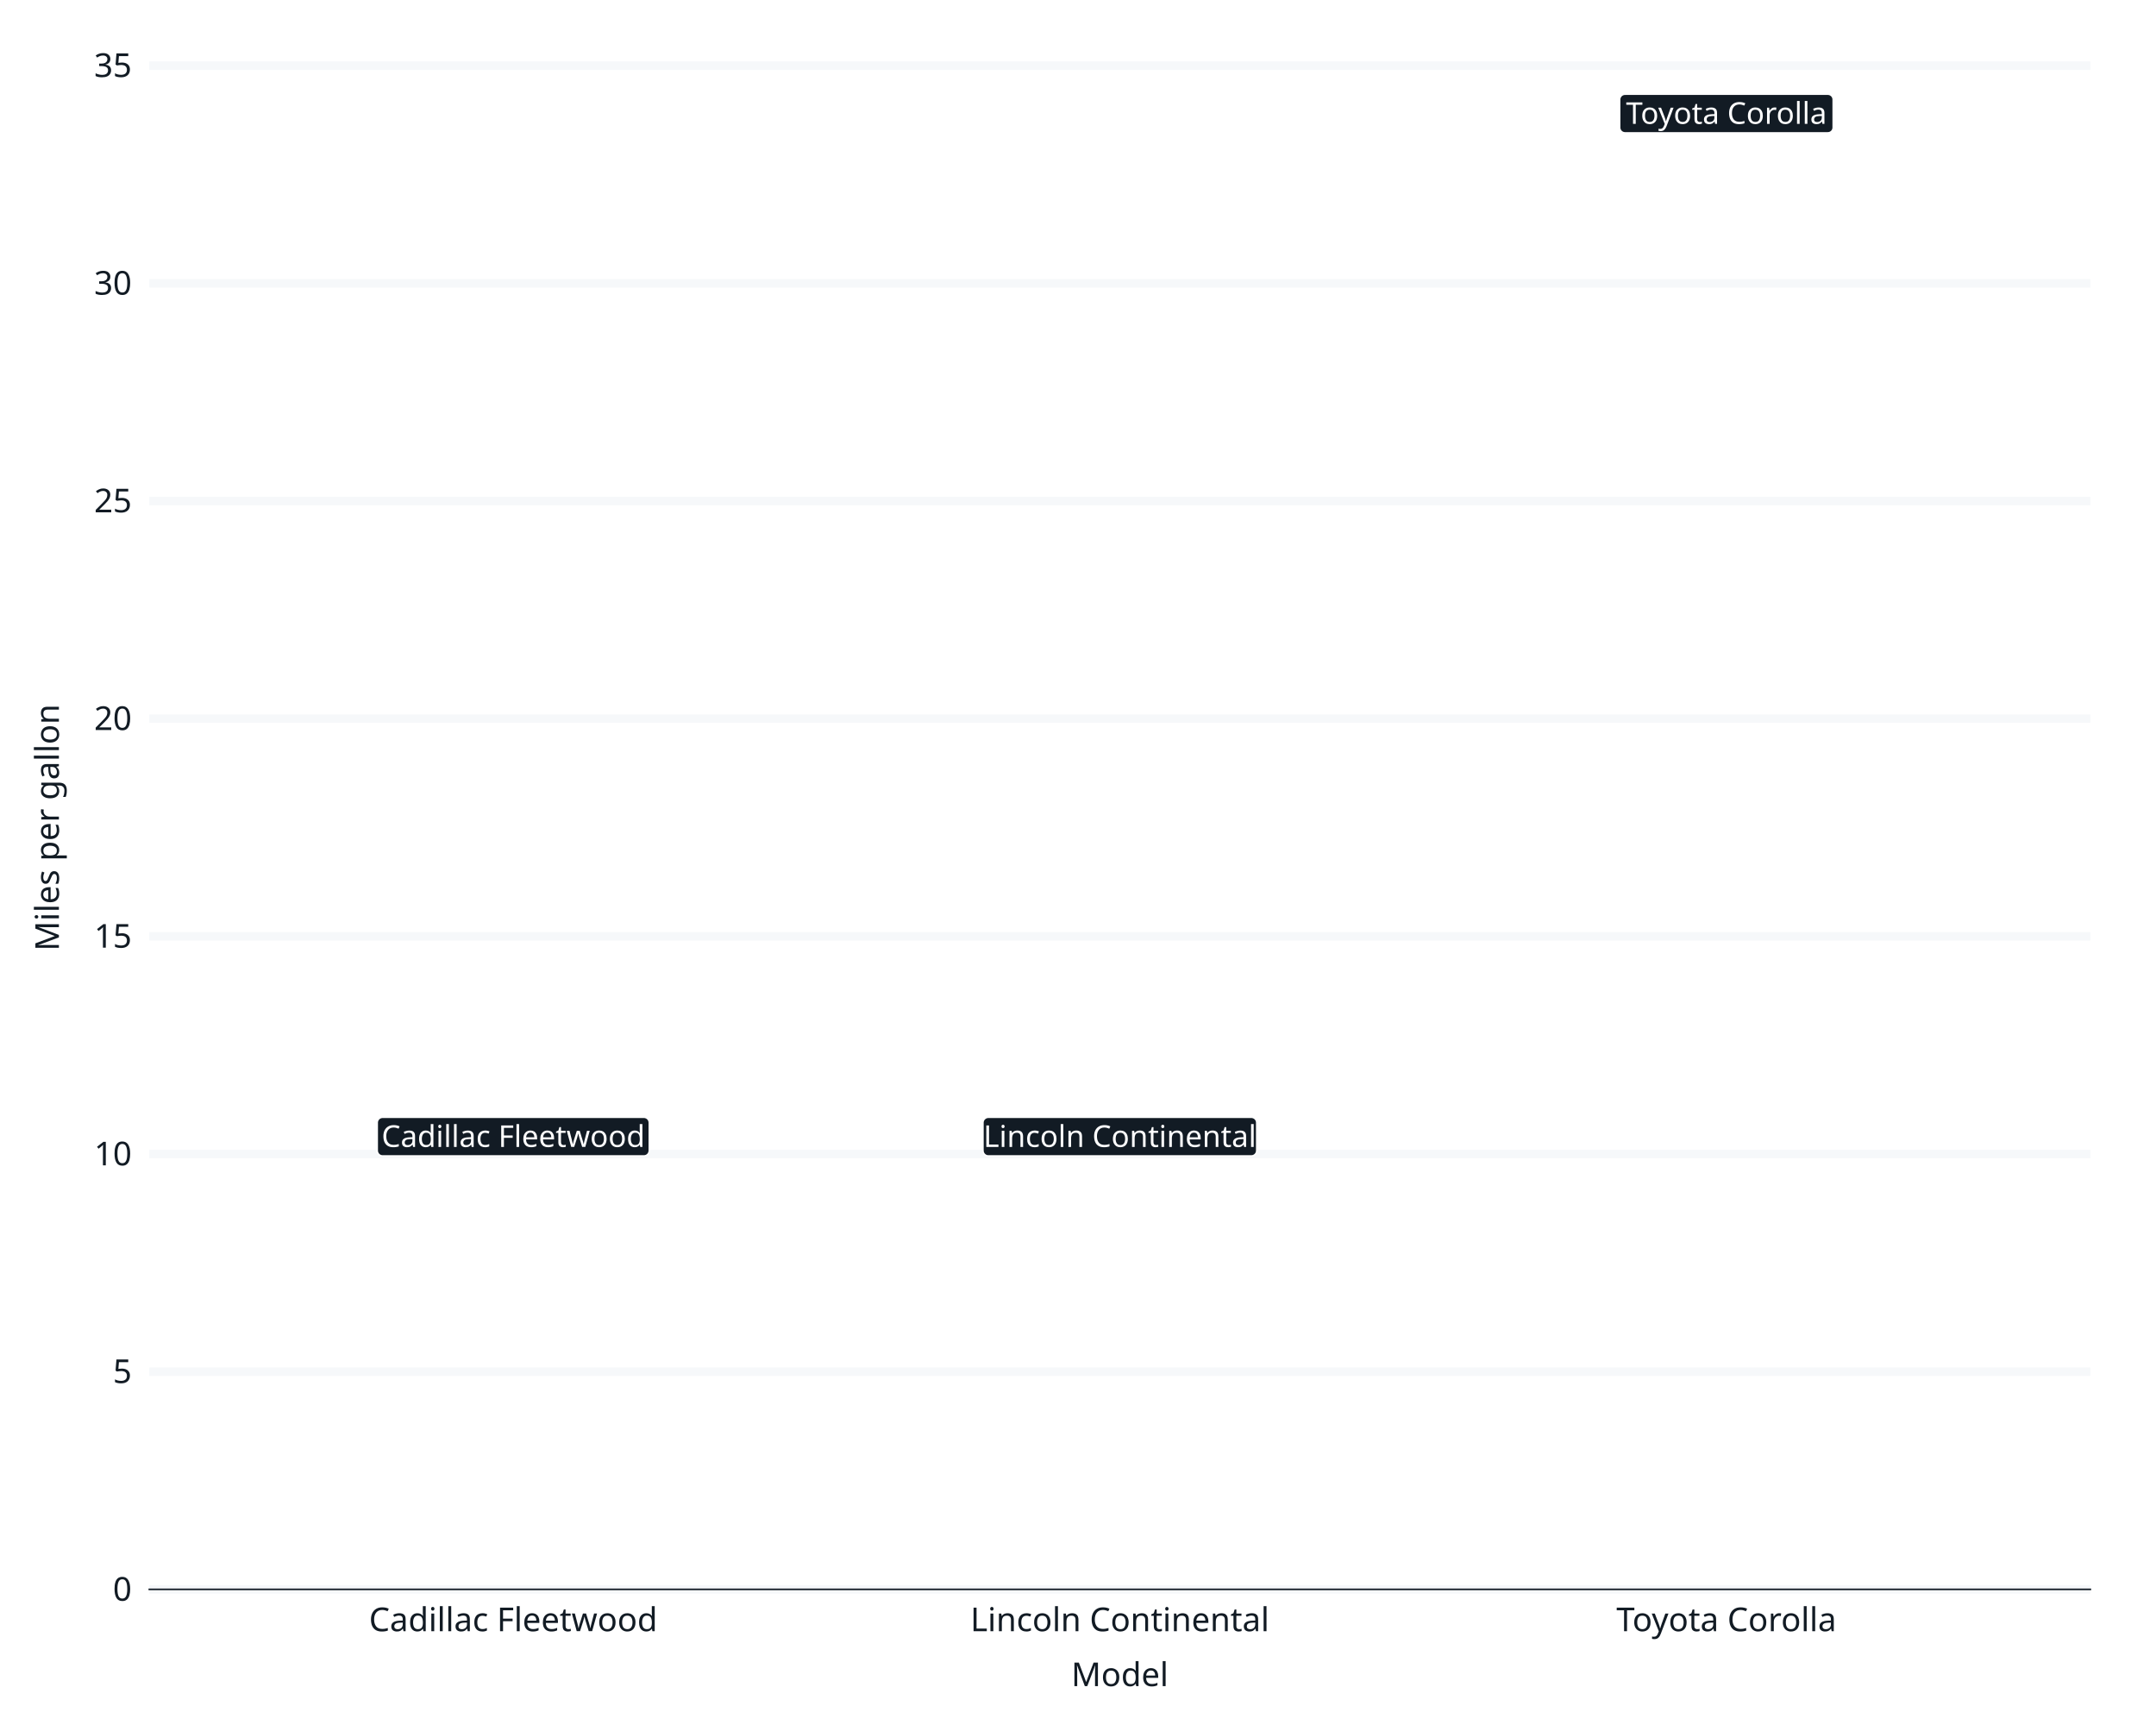
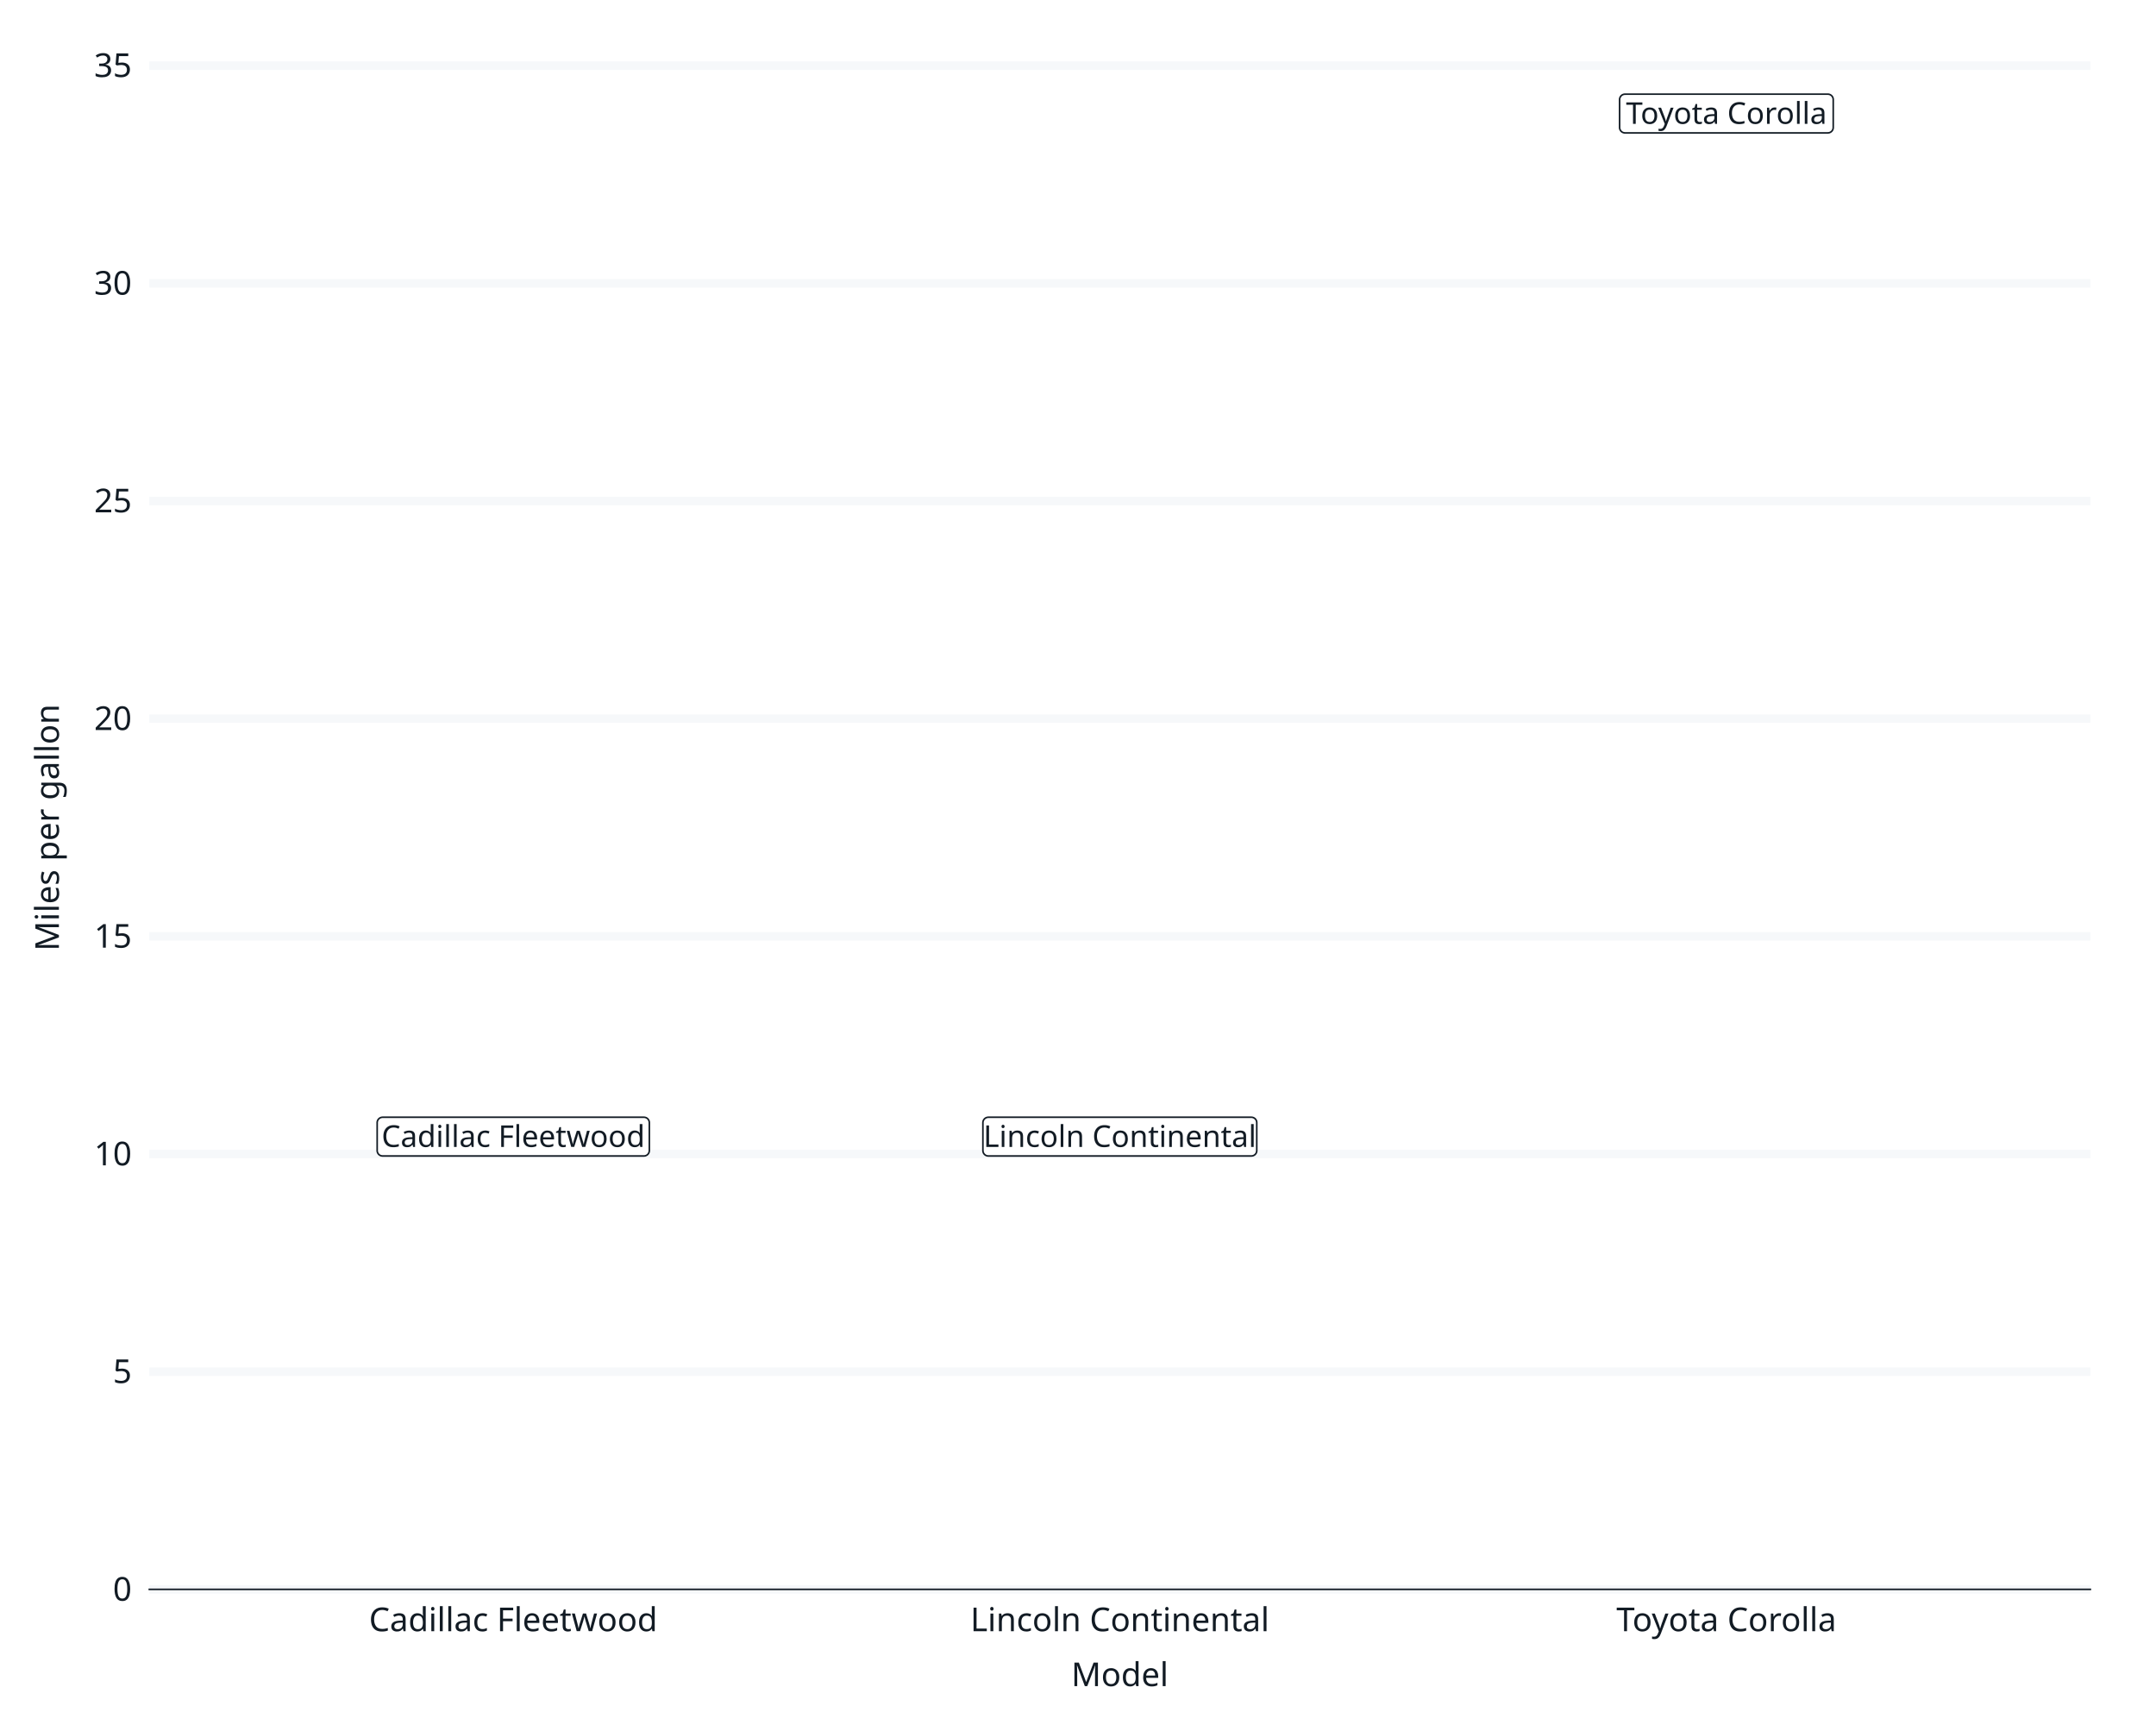
<svg xmlns="http://www.w3.org/2000/svg" class="svglite" data-engine-version="2.0" width="720.00pt" height="576.00pt" viewBox="0 0 720.00 576.00">
  <defs>
    <style type="text/css">
    .svglite line, .svglite polyline, .svglite polygon, .svglite path, .svglite rect, .svglite circle {
      fill: none;
      stroke: #000000;
      stroke-linecap: round;
      stroke-linejoin: round;
      stroke-miterlimit: 10.00;
    }
  </style>
  </defs>
  <rect width="100%" height="100%" style="stroke: none; fill: #FFFFFF;" />
  <defs>
    <clipPath id="cpMC4wMHw3MjAuMDB8MC4wMHw1NzYuMDA=">
      <rect x="0.00" y="0.00" width="720.00" height="576.00" />
    </clipPath>
  </defs>
  <g clip-path="url(#cpMC4wMHw3MjAuMDB8MC4wMHw1NzYuMDA=)">
    <rect x="0.00" y="0.00" width="720.00" height="576.00" style="stroke-width: 1.07; stroke: #FFFFFF; fill: #FFFFFF;" />
    <rect x="49.86" y="21.92" width="648.22" height="508.80" style="stroke-width: 1.07; stroke: #FFFFFF; fill: #FFFFFF;" />
    <polyline points="49.86,530.71 698.08,530.71 " style="stroke-width: 2.84; stroke: #F6F8FA; stroke-linecap: butt;" />
    <polyline points="49.86,458.03 698.08,458.03 " style="stroke-width: 2.84; stroke: #F6F8FA; stroke-linecap: butt;" />
    <polyline points="49.86,385.34 698.08,385.34 " style="stroke-width: 2.84; stroke: #F6F8FA; stroke-linecap: butt;" />
    <polyline points="49.86,312.66 698.08,312.66 " style="stroke-width: 2.84; stroke: #F6F8FA; stroke-linecap: butt;" />
    <polyline points="49.86,239.97 698.08,239.97 " style="stroke-width: 2.84; stroke: #F6F8FA; stroke-linecap: butt;" />
    <polyline points="49.86,167.29 698.08,167.29 " style="stroke-width: 2.84; stroke: #F6F8FA; stroke-linecap: butt;" />
    <polyline points="49.86,94.60 698.08,94.60 " style="stroke-width: 2.84; stroke: #F6F8FA; stroke-linecap: butt;" />
    <polyline points="49.86,21.92 698.08,21.92 " style="stroke-width: 2.84; stroke: #F6F8FA; stroke-linecap: butt;" />
    <polyline points="171.40,530.71 171.40,21.92 " style="stroke-width: 2.84; stroke: none; stroke-linecap: butt;" />
    <polyline points="373.97,530.71 373.97,21.92 " style="stroke-width: 2.84; stroke: none; stroke-linecap: butt;" />
    <polyline points="576.54,530.71 576.54,21.92 " style="stroke-width: 2.84; stroke: none; stroke-linecap: butt;" />
-     <polygon points="127.77,386.00 215.04,386.00 214.97,386.00 215.26,385.98 215.54,385.93 215.81,385.82 216.07,385.68 216.29,385.49 216.48,385.28 216.64,385.03 216.75,384.76 216.82,384.48 216.85,384.19 216.85,384.19 216.85,374.87 216.85,374.87 216.82,374.58 216.75,374.29 216.64,374.03 216.48,373.78 216.29,373.56 216.07,373.38 215.81,373.23 215.54,373.13 215.26,373.07 215.04,373.06 127.77,373.06 127.98,373.07 127.69,373.06 127.40,373.10 127.13,373.18 126.86,373.30 126.62,373.47 126.41,373.67 126.24,373.90 126.10,374.16 126.01,374.43 125.96,374.72 125.96,374.87 125.96,384.19 125.96,384.04 125.96,384.34 126.01,384.62 126.10,384.90 126.24,385.16 126.41,385.39 126.62,385.59 126.86,385.76 127.13,385.88 127.40,385.96 127.69,386.00 " style="stroke-width: 0.53; stroke: #FFFFFF; fill: #121B24;" />
-     <text x="171.40" y="382.98" text-anchor="middle" style="font-size: 10.04px; fill: #FFFFFF; font-family: sans;" textLength="84.86px" lengthAdjust="spacingAndGlyphs">Cadillac Fleetwood</text>
-     <polygon points="330.05,386.00 417.89,386.00 417.82,386.00 418.11,385.98 418.40,385.93 418.67,385.82 418.92,385.68 419.15,385.49 419.34,385.28 419.50,385.03 419.61,384.76 419.68,384.48 419.70,384.19 419.70,384.19 419.70,374.87 419.70,374.87 419.68,374.58 419.61,374.29 419.50,374.03 419.34,373.78 419.15,373.56 418.92,373.38 418.67,373.23 418.40,373.13 418.11,373.07 417.89,373.06 330.05,373.06 330.27,373.07 329.98,373.06 329.69,373.10 329.41,373.18 329.15,373.30 328.91,373.47 328.70,373.67 328.52,373.90 328.39,374.16 328.29,374.43 328.25,374.72 328.24,374.87 328.24,384.19 328.25,384.04 328.25,384.34 328.29,384.62 328.39,384.90 328.52,385.16 328.70,385.39 328.91,385.59 329.15,385.76 329.41,385.88 329.69,385.96 329.98,386.00 " style="stroke-width: 0.53; stroke: #FFFFFF; fill: #121B24;" />
-     <text x="373.97" y="382.98" text-anchor="middle" style="font-size: 10.04px; fill: #FFFFFF; font-family: sans;" textLength="85.43px" lengthAdjust="spacingAndGlyphs">Lincoln Continental</text>
-     <polygon points="542.68,44.38 610.41,44.38 610.33,44.38 610.62,44.36 610.91,44.31 611.18,44.20 611.43,44.06 611.66,43.87 611.85,43.66 612.01,43.41 612.12,43.14 612.19,42.86 612.21,42.57 612.21,42.57 612.21,33.25 612.21,33.25 612.19,32.96 612.12,32.67 612.01,32.41 611.85,32.16 611.66,31.94 611.43,31.76 611.18,31.61 610.91,31.51 610.62,31.45 610.41,31.44 542.68,31.44 542.89,31.45 542.60,31.44 542.31,31.48 542.03,31.56 541.77,31.68 541.53,31.85 541.32,32.05 541.15,32.28 541.01,32.54 540.92,32.81 540.87,33.10 540.87,33.25 540.87,42.57 540.87,42.42 540.87,42.72 540.92,43.00 541.01,43.28 541.15,43.54 541.32,43.77 541.53,43.97 541.77,44.14 542.03,44.26 542.31,44.34 542.60,44.38 " style="stroke-width: 0.53; stroke: #FFFFFF; fill: #121B24;" />
-     <text x="576.54" y="41.36" text-anchor="middle" style="font-size: 10.04px; fill: #FFFFFF; font-family: sans;" textLength="65.32px" lengthAdjust="spacingAndGlyphs">Toyota Corolla</text>
+     <polygon points="127.77,386.00 215.04,386.00 214.97,386.00 215.26,385.98 215.54,385.93 215.81,385.82 216.07,385.68 216.29,385.49 216.48,385.28 216.64,385.03 216.75,384.76 216.82,384.48 216.85,384.19 216.85,384.19 216.85,374.87 216.85,374.87 216.82,374.58 216.75,374.29 216.64,374.03 216.48,373.78 216.29,373.56 216.07,373.38 215.81,373.23 215.54,373.13 215.26,373.07 215.04,373.06 127.77,373.06 127.98,373.07 127.69,373.06 127.40,373.10 127.13,373.18 126.86,373.30 126.62,373.47 126.41,373.67 126.24,373.90 126.10,374.16 126.01,374.43 125.96,374.72 125.96,374.87 125.96,384.19 125.96,384.04 125.96,384.34 126.01,384.62 126.10,384.90 126.24,385.16 126.41,385.39 126.62,385.59 126.86,385.76 127.13,385.88 127.40,385.96 127.69,386.00 " style="stroke-width: 0.53; stroke: #121B24; fill: #FFFFFF;" />
+     <text x="171.40" y="382.98" text-anchor="middle" style="font-size: 10.04px; fill: #121B24; font-family: sans;" textLength="84.86px" lengthAdjust="spacingAndGlyphs">Cadillac Fleetwood</text>
+     <polygon points="330.05,386.00 417.89,386.00 417.82,386.00 418.11,385.98 418.40,385.93 418.67,385.82 418.92,385.68 419.15,385.49 419.34,385.28 419.50,385.03 419.61,384.76 419.68,384.48 419.70,384.19 419.70,384.19 419.70,374.87 419.70,374.87 419.68,374.58 419.61,374.29 419.50,374.03 419.34,373.78 419.15,373.56 418.92,373.38 418.67,373.23 418.40,373.13 418.11,373.07 417.89,373.06 330.05,373.06 330.27,373.07 329.98,373.06 329.69,373.10 329.41,373.18 329.15,373.30 328.91,373.47 328.70,373.67 328.52,373.90 328.39,374.16 328.29,374.43 328.25,374.72 328.24,374.87 328.24,384.19 328.25,384.04 328.25,384.34 328.29,384.62 328.39,384.90 328.52,385.16 328.70,385.39 328.91,385.59 329.15,385.76 329.41,385.88 329.69,385.96 329.98,386.00 " style="stroke-width: 0.53; stroke: #121B24; fill: #FFFFFF;" />
+     <text x="373.97" y="382.98" text-anchor="middle" style="font-size: 10.04px; fill: #121B24; font-family: sans;" textLength="85.43px" lengthAdjust="spacingAndGlyphs">Lincoln Continental</text>
+     <polygon points="542.68,44.38 610.41,44.38 610.33,44.38 610.62,44.36 610.91,44.31 611.18,44.20 611.43,44.06 611.66,43.87 611.85,43.66 612.01,43.41 612.12,43.14 612.19,42.86 612.21,42.57 612.21,42.57 612.21,33.25 612.21,33.25 612.19,32.96 612.12,32.67 612.01,32.41 611.85,32.16 611.66,31.94 611.43,31.76 611.18,31.61 610.91,31.51 610.62,31.45 610.41,31.44 542.68,31.44 542.89,31.45 542.60,31.44 542.31,31.48 542.03,31.56 541.77,31.68 541.53,31.85 541.32,32.05 541.15,32.28 541.01,32.54 540.92,32.81 540.87,33.10 540.87,33.25 540.87,42.57 540.87,42.42 540.87,42.72 540.92,43.00 541.01,43.28 541.15,43.54 541.32,43.77 541.53,43.97 541.77,44.14 542.03,44.26 542.31,44.34 542.60,44.38 " style="stroke-width: 0.53; stroke: #121B24; fill: #FFFFFF;" />
+     <text x="576.54" y="41.36" text-anchor="middle" style="font-size: 10.04px; fill: #121B24; font-family: sans;" textLength="65.32px" lengthAdjust="spacingAndGlyphs">Toyota Corolla</text>
    <polyline points="49.86,530.71 49.86,21.92 " style="stroke-width: 0.53; stroke: none; stroke-linecap: square;" />
    <text x="44.01" y="534.50" text-anchor="end" style="font-size: 11.00px; fill: #121B24; font-family: sans;" textLength="6.12px" lengthAdjust="spacingAndGlyphs">0</text>
    <text x="44.01" y="461.81" text-anchor="end" style="font-size: 11.00px; fill: #121B24; font-family: sans;" textLength="6.12px" lengthAdjust="spacingAndGlyphs">5</text>
    <text x="44.01" y="389.13" text-anchor="end" style="font-size: 11.00px; fill: #121B24; font-family: sans;" textLength="12.24px" lengthAdjust="spacingAndGlyphs">10</text>
    <text x="44.01" y="316.44" text-anchor="end" style="font-size: 11.00px; fill: #121B24; font-family: sans;" textLength="12.24px" lengthAdjust="spacingAndGlyphs">15</text>
    <text x="44.01" y="243.76" text-anchor="end" style="font-size: 11.00px; fill: #121B24; font-family: sans;" textLength="12.24px" lengthAdjust="spacingAndGlyphs">20</text>
    <text x="44.01" y="171.07" text-anchor="end" style="font-size: 11.00px; fill: #121B24; font-family: sans;" textLength="12.24px" lengthAdjust="spacingAndGlyphs">25</text>
    <text x="44.01" y="98.39" text-anchor="end" style="font-size: 11.00px; fill: #121B24; font-family: sans;" textLength="12.24px" lengthAdjust="spacingAndGlyphs">30</text>
    <text x="44.01" y="25.70" text-anchor="end" style="font-size: 11.00px; fill: #121B24; font-family: sans;" textLength="12.24px" lengthAdjust="spacingAndGlyphs">35</text>
    <polyline points="46.75,530.71 49.86,530.71 " style="stroke-width: 0.53; stroke: none; stroke-linecap: butt;" />
    <polyline points="46.75,458.03 49.86,458.03 " style="stroke-width: 0.53; stroke: none; stroke-linecap: butt;" />
    <polyline points="46.75,385.34 49.86,385.34 " style="stroke-width: 0.53; stroke: none; stroke-linecap: butt;" />
    <polyline points="46.75,312.66 49.86,312.66 " style="stroke-width: 0.53; stroke: none; stroke-linecap: butt;" />
    <polyline points="46.75,239.97 49.86,239.97 " style="stroke-width: 0.53; stroke: none; stroke-linecap: butt;" />
    <polyline points="46.75,167.29 49.86,167.29 " style="stroke-width: 0.53; stroke: none; stroke-linecap: butt;" />
    <polyline points="46.75,94.60 49.86,94.60 " style="stroke-width: 0.53; stroke: none; stroke-linecap: butt;" />
    <polyline points="46.75,21.92 49.86,21.92 " style="stroke-width: 0.53; stroke: none; stroke-linecap: butt;" />
    <polyline points="49.86,530.71 698.08,530.71 " style="stroke-width: 0.53; stroke: #121B24; stroke-linecap: square;" />
    <polyline points="171.40,533.83 171.40,530.71 " style="stroke-width: 0.53; stroke: none; stroke-linecap: butt;" />
    <polyline points="373.97,533.83 373.97,530.71 " style="stroke-width: 0.53; stroke: none; stroke-linecap: butt;" />
    <polyline points="576.54,533.83 576.54,530.71 " style="stroke-width: 0.53; stroke: none; stroke-linecap: butt;" />
    <text x="171.40" y="544.68" text-anchor="middle" style="font-size: 11.00px; fill: #121B24; font-family: sans;" textLength="92.94px" lengthAdjust="spacingAndGlyphs">Cadillac Fleetwood</text>
    <text x="373.97" y="544.68" text-anchor="middle" style="font-size: 11.00px; fill: #121B24; font-family: sans;" textLength="93.57px" lengthAdjust="spacingAndGlyphs">Lincoln Continental</text>
    <text x="576.54" y="544.68" text-anchor="middle" style="font-size: 11.00px; fill: #121B24; font-family: sans;" textLength="71.54px" lengthAdjust="spacingAndGlyphs">Toyota Corolla</text>
    <text x="373.97" y="563.02" text-anchor="middle" style="font-size: 11.00px; fill: #121B24; font-family: sans;" textLength="29.96px" lengthAdjust="spacingAndGlyphs">Model</text>
    <text transform="translate(19.67,276.32) rotate(-90)" text-anchor="middle" style="font-size: 11.00px; fill: #121B24; font-family: sans;" textLength="77.04px" lengthAdjust="spacingAndGlyphs">Miles per gallon</text>
  </g>
</svg>
